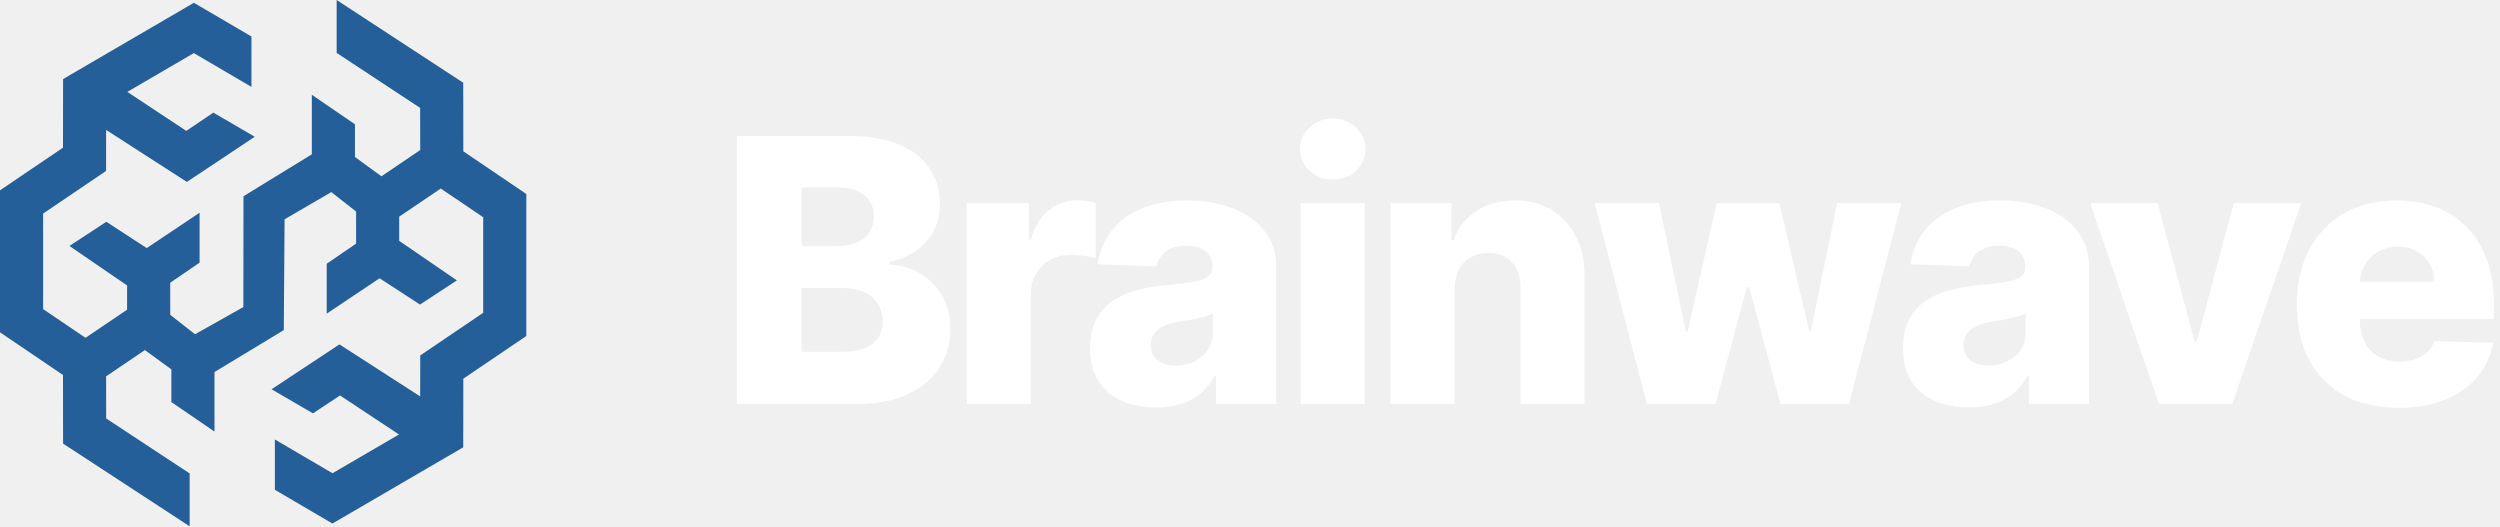
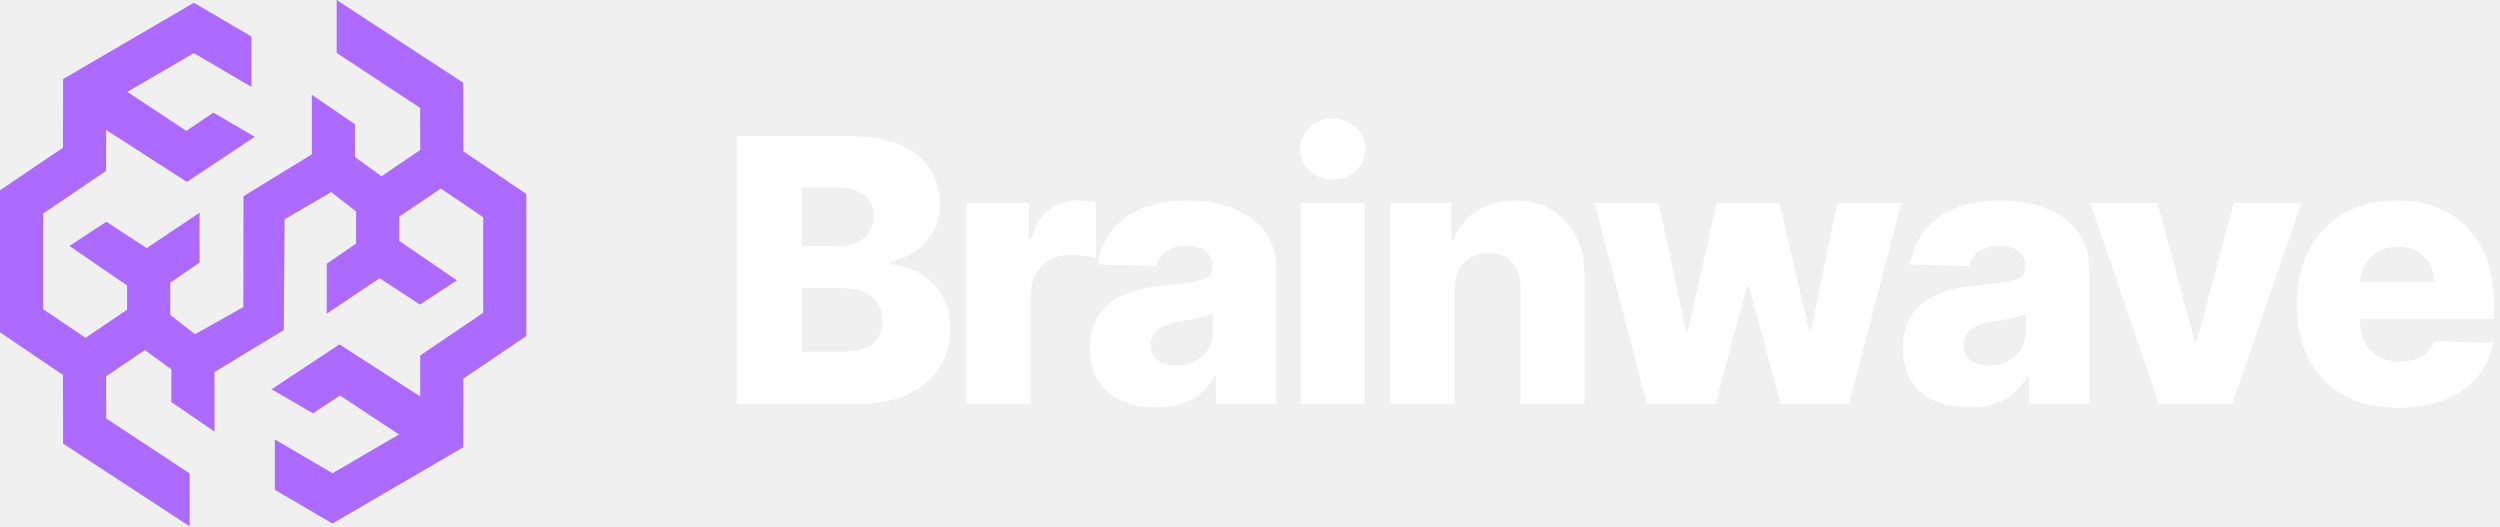
<svg xmlns="http://www.w3.org/2000/svg" width="190" height="40" viewBox="0 0 190 40">
  <g fill="none" fill-rule="evenodd">
    <path fill="#FFF" fill-rule="nonzero" d="M56 30.704 56 10.34 64.492 10.34C66.016 10.34 67.292 10.556 68.32 10.986 69.354 11.417 70.129 12.021 70.646 12.796 71.17 13.572 71.432 14.47 71.432 15.491 71.432 16.266 71.269 16.959 70.945 17.569 70.62 18.172 70.172 18.673 69.602 19.07 69.032 19.468 68.373 19.746 67.624 19.905L67.624 20.104C68.445 20.144 69.204 20.366 69.901 20.771 70.603 21.175 71.167 21.738 71.591 22.461 72.015 23.177 72.227 24.025 72.227 25.006 72.227 26.1 71.949 27.078 71.392 27.94 70.835 28.795 70.03 29.471 68.976 29.968 67.922 30.459 66.642 30.704 65.138 30.704L56 30.704ZM60.922 26.736 63.965 26.736C65.032 26.736 65.817 26.534 66.321 26.13 66.831 25.726 67.087 25.162 67.087 24.44 67.087 23.916 66.964 23.465 66.719 23.087 66.474 22.703 66.126 22.408 65.675 22.202 65.224 21.99 64.684 21.884 64.054 21.884L60.922 21.884 60.922 26.736ZM60.922 18.712 63.646 18.712C64.183 18.712 64.66 18.623 65.078 18.444 65.496 18.265 65.82 18.006 66.053 17.668 66.291 17.33 66.41 16.923 66.41 16.445 66.41 15.762 66.169 15.226 65.685 14.835 65.201 14.443 64.548 14.248 63.726 14.248L60.922 14.248 60.922 18.712ZM73.474 30.704 73.474 15.431 78.197 15.431 78.197 18.215 78.356 18.215C78.634 17.208 79.088 16.459 79.718 15.968 80.348 15.471 81.08 15.222 81.915 15.222 82.141 15.222 82.373 15.239 82.612 15.272 82.85 15.299 83.072 15.342 83.278 15.401L83.278 19.627C83.046 19.548 82.741 19.485 82.363 19.438 81.992 19.392 81.66 19.369 81.369 19.369 80.792 19.369 80.272 19.498 79.808 19.756 79.35 20.008 78.989 20.363 78.724 20.82 78.465 21.271 78.336 21.801 78.336 22.411L78.336 30.704 73.474 30.704ZM87.87 30.962C86.896 30.962 86.031 30.8 85.275 30.475 84.526 30.144 83.933 29.646 83.495 28.984 83.064 28.314 82.849 27.476 82.849 26.468 82.849 25.62 82.998 24.904 83.296 24.32 83.594 23.737 84.005 23.263 84.529 22.898 85.053 22.534 85.656 22.259 86.339 22.073 87.022 21.881 87.751 21.752 88.526 21.685 89.395 21.606 90.094 21.523 90.624 21.437 91.155 21.344 91.539 21.215 91.778 21.049 92.023 20.877 92.146 20.635 92.146 20.323L92.146 20.273C92.146 19.763 91.97 19.369 91.619 19.09 91.267 18.812 90.793 18.673 90.197 18.673 89.554 18.673 89.037 18.812 88.646 19.09 88.255 19.369 88.006 19.753 87.9 20.244L83.415 20.084C83.548 19.157 83.889 18.328 84.44 17.599 84.996 16.863 85.759 16.286 86.727 15.869 87.701 15.444 88.871 15.232 90.237 15.232 91.211 15.232 92.109 15.348 92.931 15.58 93.753 15.806 94.469 16.137 95.079 16.575 95.689 17.005 96.159 17.536 96.491 18.166 96.829 18.795 96.998 19.514 96.998 20.323L96.998 30.704 92.424 30.704 92.424 28.576 92.305 28.576C92.033 29.093 91.685 29.53 91.261 29.889 90.843 30.247 90.349 30.515 89.779 30.694 89.216 30.873 88.579 30.962 87.87 30.962ZM89.371 27.78C89.895 27.78 90.366 27.674 90.783 27.462 91.208 27.25 91.546 26.959 91.798 26.587 92.049 26.209 92.175 25.772 92.175 25.275L92.175 23.823C92.036 23.896 91.867 23.962 91.668 24.022 91.476 24.082 91.264 24.138 91.032 24.191 90.8 24.244 90.561 24.291 90.316 24.33 90.071 24.37 89.835 24.407 89.61 24.44 89.153 24.512 88.762 24.625 88.437 24.778 88.119 24.93 87.873 25.129 87.701 25.374 87.535 25.613 87.453 25.898 87.453 26.229 87.453 26.733 87.632 27.118 87.989 27.383 88.354 27.648 88.815 27.78 89.371 27.78ZM98.851 30.704 98.851 15.431 103.713 15.431 103.713 30.704 98.851 30.704ZM101.287 13.651C100.604 13.651 100.018 13.426 99.527 12.975 99.037 12.518 98.791 11.968 98.791 11.325 98.791 10.688 99.037 10.145 99.527 9.694 100.018 9.236 100.604 9.008 101.287 9.008 101.976 9.008 102.563 9.236 103.047 9.694 103.537 10.145 103.783 10.688 103.783 11.325 103.783 11.968 103.537 12.518 103.047 12.975 102.563 13.426 101.976 13.651 101.287 13.651ZM110.55 21.994 110.55 30.704 105.688 30.704 105.688 15.431 110.312 15.431 110.312 18.235 110.481 18.235C110.819 17.3 111.395 16.568 112.211 16.038 113.026 15.501 113.997 15.232 115.124 15.232 116.198 15.232 117.129 15.474 117.918 15.958 118.714 16.435 119.33 17.105 119.768 17.967 120.212 18.822 120.43 19.823 120.424 20.97L120.424 30.704 115.562 30.704 115.562 21.924C115.568 21.076 115.353 20.413 114.915 19.935 114.484 19.458 113.884 19.22 113.116 19.22 112.605 19.22 112.154 19.332 111.763 19.558 111.379 19.776 111.08 20.091 110.868 20.502 110.663 20.913 110.557 21.41 110.55 21.994Z" />
    <polygon fill="#FFF" fill-rule="nonzero" points="125.168 30.704 121.19 15.431 126.073 15.431 128.131 25.215 128.26 25.215 130.467 15.431 135.23 15.431 137.497 25.146 137.627 25.146 139.625 15.431 144.507 15.431 140.52 30.704 135.32 30.704 132.933 21.805 132.764 21.805 130.378 30.704" />
    <path fill="#FFF" fill-rule="nonzero" d="M149.644,30.962 C148.67,30.962 147.805,30.8 147.049,30.475 C146.3,30.144 145.706,29.646 145.269,28.984 C144.838,28.314 144.623,27.476 144.623,26.468 C144.623,25.62 144.772,24.904 145.07,24.32 C145.368,23.737 145.779,23.263 146.303,22.898 C146.827,22.534 147.43,22.259 148.113,22.073 C148.796,21.881 149.525,21.752 150.3,21.685 C151.169,21.606 151.868,21.523 152.398,21.437 C152.929,21.344 153.313,21.215 153.552,21.049 C153.797,20.877 153.92,20.635 153.92,20.323 L153.92,20.273 C153.92,19.763 153.744,19.369 153.393,19.09 C153.041,18.812 152.567,18.673 151.971,18.673 C151.328,18.673 150.811,18.812 150.42,19.09 C150.028,19.369 149.78,19.753 149.674,20.244 L145.189,20.084 C145.322,19.157 145.663,18.328 146.214,17.599 C146.77,16.863 147.533,16.286 148.501,15.869 C149.475,15.444 150.645,15.232 152.01,15.232 C152.985,15.232 153.883,15.348 154.705,15.58 C155.527,15.806 156.243,16.137 156.853,16.575 C157.463,17.005 157.933,17.536 158.265,18.166 C158.603,18.795 158.772,19.514 158.772,20.323 L158.772,30.704 L154.198,30.704 L154.198,28.576 L154.079,28.576 C153.807,29.093 153.459,29.53 153.035,29.889 C152.617,30.247 152.123,30.515 151.553,30.694 C150.99,30.873 150.353,30.962 149.644,30.962 Z M151.145,27.78 C151.669,27.78 152.14,27.674 152.557,27.462 C152.982,27.25 153.32,26.959 153.572,26.587 C153.823,26.209 153.949,25.772 153.949,25.275 L153.949,23.823 C153.81,23.896 153.641,23.962 153.442,24.022 C153.25,24.082 153.038,24.138 152.806,24.191 C152.574,24.244 152.335,24.291 152.09,24.33 C151.845,24.37 151.609,24.407 151.384,24.44 C150.927,24.512 150.536,24.625 150.211,24.778 C149.893,24.93 149.647,25.129 149.475,25.374 C149.309,25.613 149.226,25.898 149.226,26.229 C149.226,26.733 149.405,27.118 149.763,27.383 C150.128,27.648 150.589,27.78 151.145,27.78 Z" />
    <polygon fill="#FFF" fill-rule="nonzero" points="174.893 15.431 169.653 30.704 164.085 30.704 158.855 15.431 163.976 15.431 166.79 25.951 166.949 25.951 169.773 15.431" />
    <path fill="#FFF" fill-rule="nonzero" d="M182.285,30.992 C180.687,30.992 179.308,30.677 178.148,30.048 C176.995,29.411 176.107,28.506 175.484,27.333 C174.867,26.153 174.559,24.751 174.559,23.127 C174.559,21.549 174.87,20.171 175.493,18.991 C176.117,17.804 176.995,16.883 178.128,16.227 C179.262,15.564 180.598,15.232 182.136,15.232 C183.223,15.232 184.217,15.401 185.118,15.739 C186.02,16.077 186.799,16.578 187.455,17.241 C188.111,17.904 188.622,18.722 188.986,19.697 C189.351,20.665 189.533,21.775 189.533,23.028 L189.533,24.241 L176.259,24.241 L176.259,21.417 L185.009,21.417 C185.002,20.9 184.88,20.439 184.641,20.035 C184.403,19.63 184.074,19.316 183.657,19.09 C183.246,18.858 182.772,18.742 182.235,18.742 C181.691,18.742 181.204,18.865 180.773,19.11 C180.342,19.349 180.001,19.677 179.749,20.095 C179.497,20.505 179.365,20.973 179.351,21.497 L179.351,24.37 C179.351,24.993 179.474,25.54 179.719,26.011 C179.965,26.475 180.313,26.836 180.763,27.095 C181.214,27.353 181.751,27.482 182.374,27.482 C182.805,27.482 183.196,27.423 183.547,27.303 C183.899,27.184 184.2,27.008 184.452,26.776 C184.704,26.544 184.893,26.259 185.019,25.921 L189.484,26.05 C189.298,27.051 188.89,27.923 188.261,28.666 C187.637,29.401 186.819,29.975 185.805,30.386 C184.79,30.79 183.617,30.992 182.285,30.992 Z" />
-     <polygon fill="#255f99" fill-rule="nonzero" points="35.213 11.501 35.206 6.288 25.586 0 25.586 4.022 31.931 8.2 31.936 11.402 28.988 13.398 26.977 11.931 26.977 9.446 23.7 7.204 23.7 11.727 18.505 14.915 18.495 23.335 14.822 25.403 12.937 23.926 12.937 21.488 15.169 19.959 15.169 19.939 15.169 16.166 11.152 18.854 8.081 16.856 5.276 18.693 9.659 21.694 9.659 23.536 6.5 25.674 3.277 23.492 3.277 16.23 8.062 12.991 8.066 9.875 14.203 13.827 19.361 10.394 16.216 8.559 14.159 9.947 9.677 6.983 14.731 4.036 19.11 6.603 19.11 2.775 14.736 .211 4.794 6.008 4.787 11.223 0 14.465 0 25.257 4.787 28.499 4.794 33.714 14.414 40 14.414 35.981 8.069 31.803 8.064 28.601 11.012 26.605 13.023 28.072 13.023 30.557 16.3 32.798 16.3 28.275 21.569 25.088 21.628 16.667 25.178 14.599 27.063 16.076 27.063 18.514 24.831 20.043 24.831 20.063 24.831 23.837 28.848 21.148 31.919 23.146 34.724 21.309 30.34 18.306 30.34 16.466 33.5 14.329 36.723 16.511 36.723 23.772 31.939 27.012 31.934 30.127 25.797 26.173 20.639 29.584 23.784 31.416 25.841 30.055 30.323 33.019 25.269 35.966 20.89 33.399 20.89 37.225 25.264 39.789 35.206 33.995 35.213 28.779 40 25.537 40 14.743" />
+     <polygon fill="#AC6AFF" fill-rule="nonzero" points="35.213 11.501 35.206 6.288 25.586 0 25.586 4.022 31.931 8.2 31.936 11.402 28.988 13.398 26.977 11.931 26.977 9.446 23.7 7.204 23.7 11.727 18.505 14.915 18.495 23.335 14.822 25.403 12.937 23.926 12.937 21.488 15.169 19.959 15.169 19.939 15.169 16.166 11.152 18.854 8.081 16.856 5.276 18.693 9.659 21.694 9.659 23.536 6.5 25.674 3.277 23.492 3.277 16.23 8.062 12.991 8.066 9.875 14.203 13.827 19.361 10.394 16.216 8.559 14.159 9.947 9.677 6.983 14.731 4.036 19.11 6.603 19.11 2.775 14.736 .211 4.794 6.008 4.787 11.223 0 14.465 0 25.257 4.787 28.499 4.794 33.714 14.414 40 14.414 35.981 8.069 31.803 8.064 28.601 11.012 26.605 13.023 28.072 13.023 30.557 16.3 32.798 16.3 28.275 21.569 25.088 21.628 16.667 25.178 14.599 27.063 16.076 27.063 18.514 24.831 20.043 24.831 20.063 24.831 23.837 28.848 21.148 31.919 23.146 34.724 21.309 30.34 18.306 30.34 16.466 33.5 14.329 36.723 16.511 36.723 23.772 31.939 27.012 31.934 30.127 25.797 26.173 20.639 29.584 23.784 31.416 25.841 30.055 30.323 33.019 25.269 35.966 20.89 33.399 20.89 37.225 25.264 39.789 35.206 33.995 35.213 28.779 40 25.537 40 14.743" />
  </g>
</svg>
